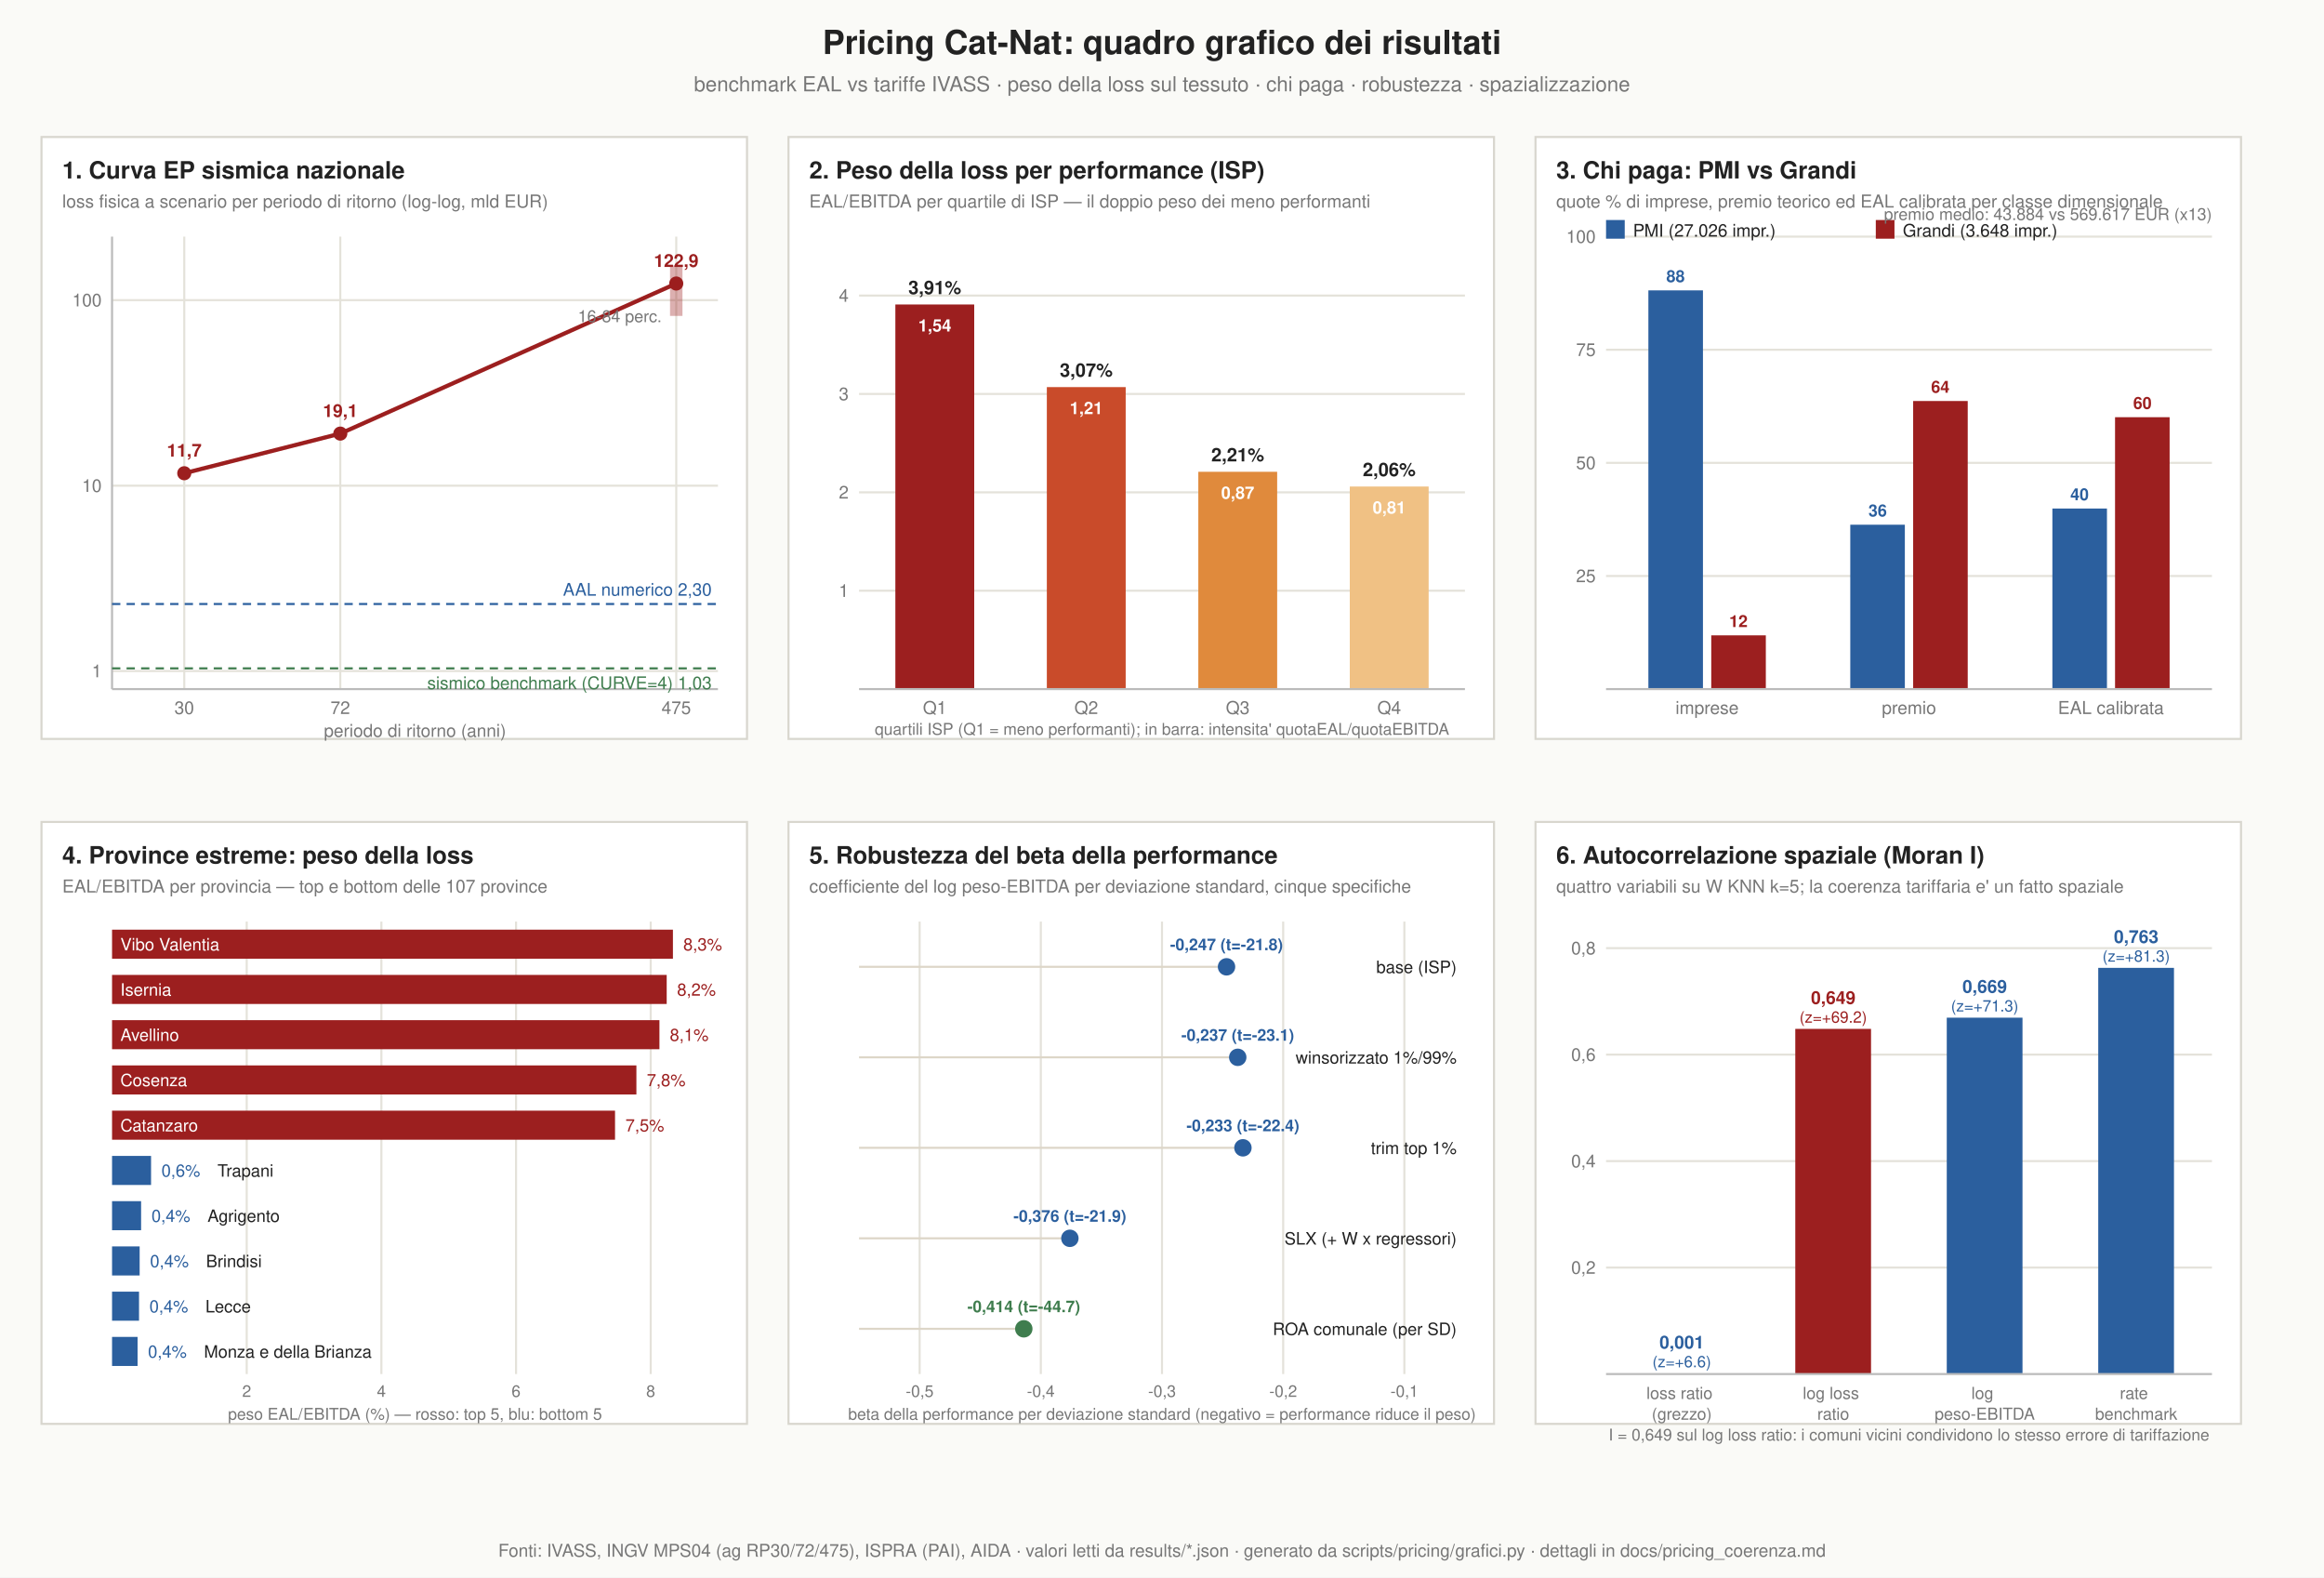
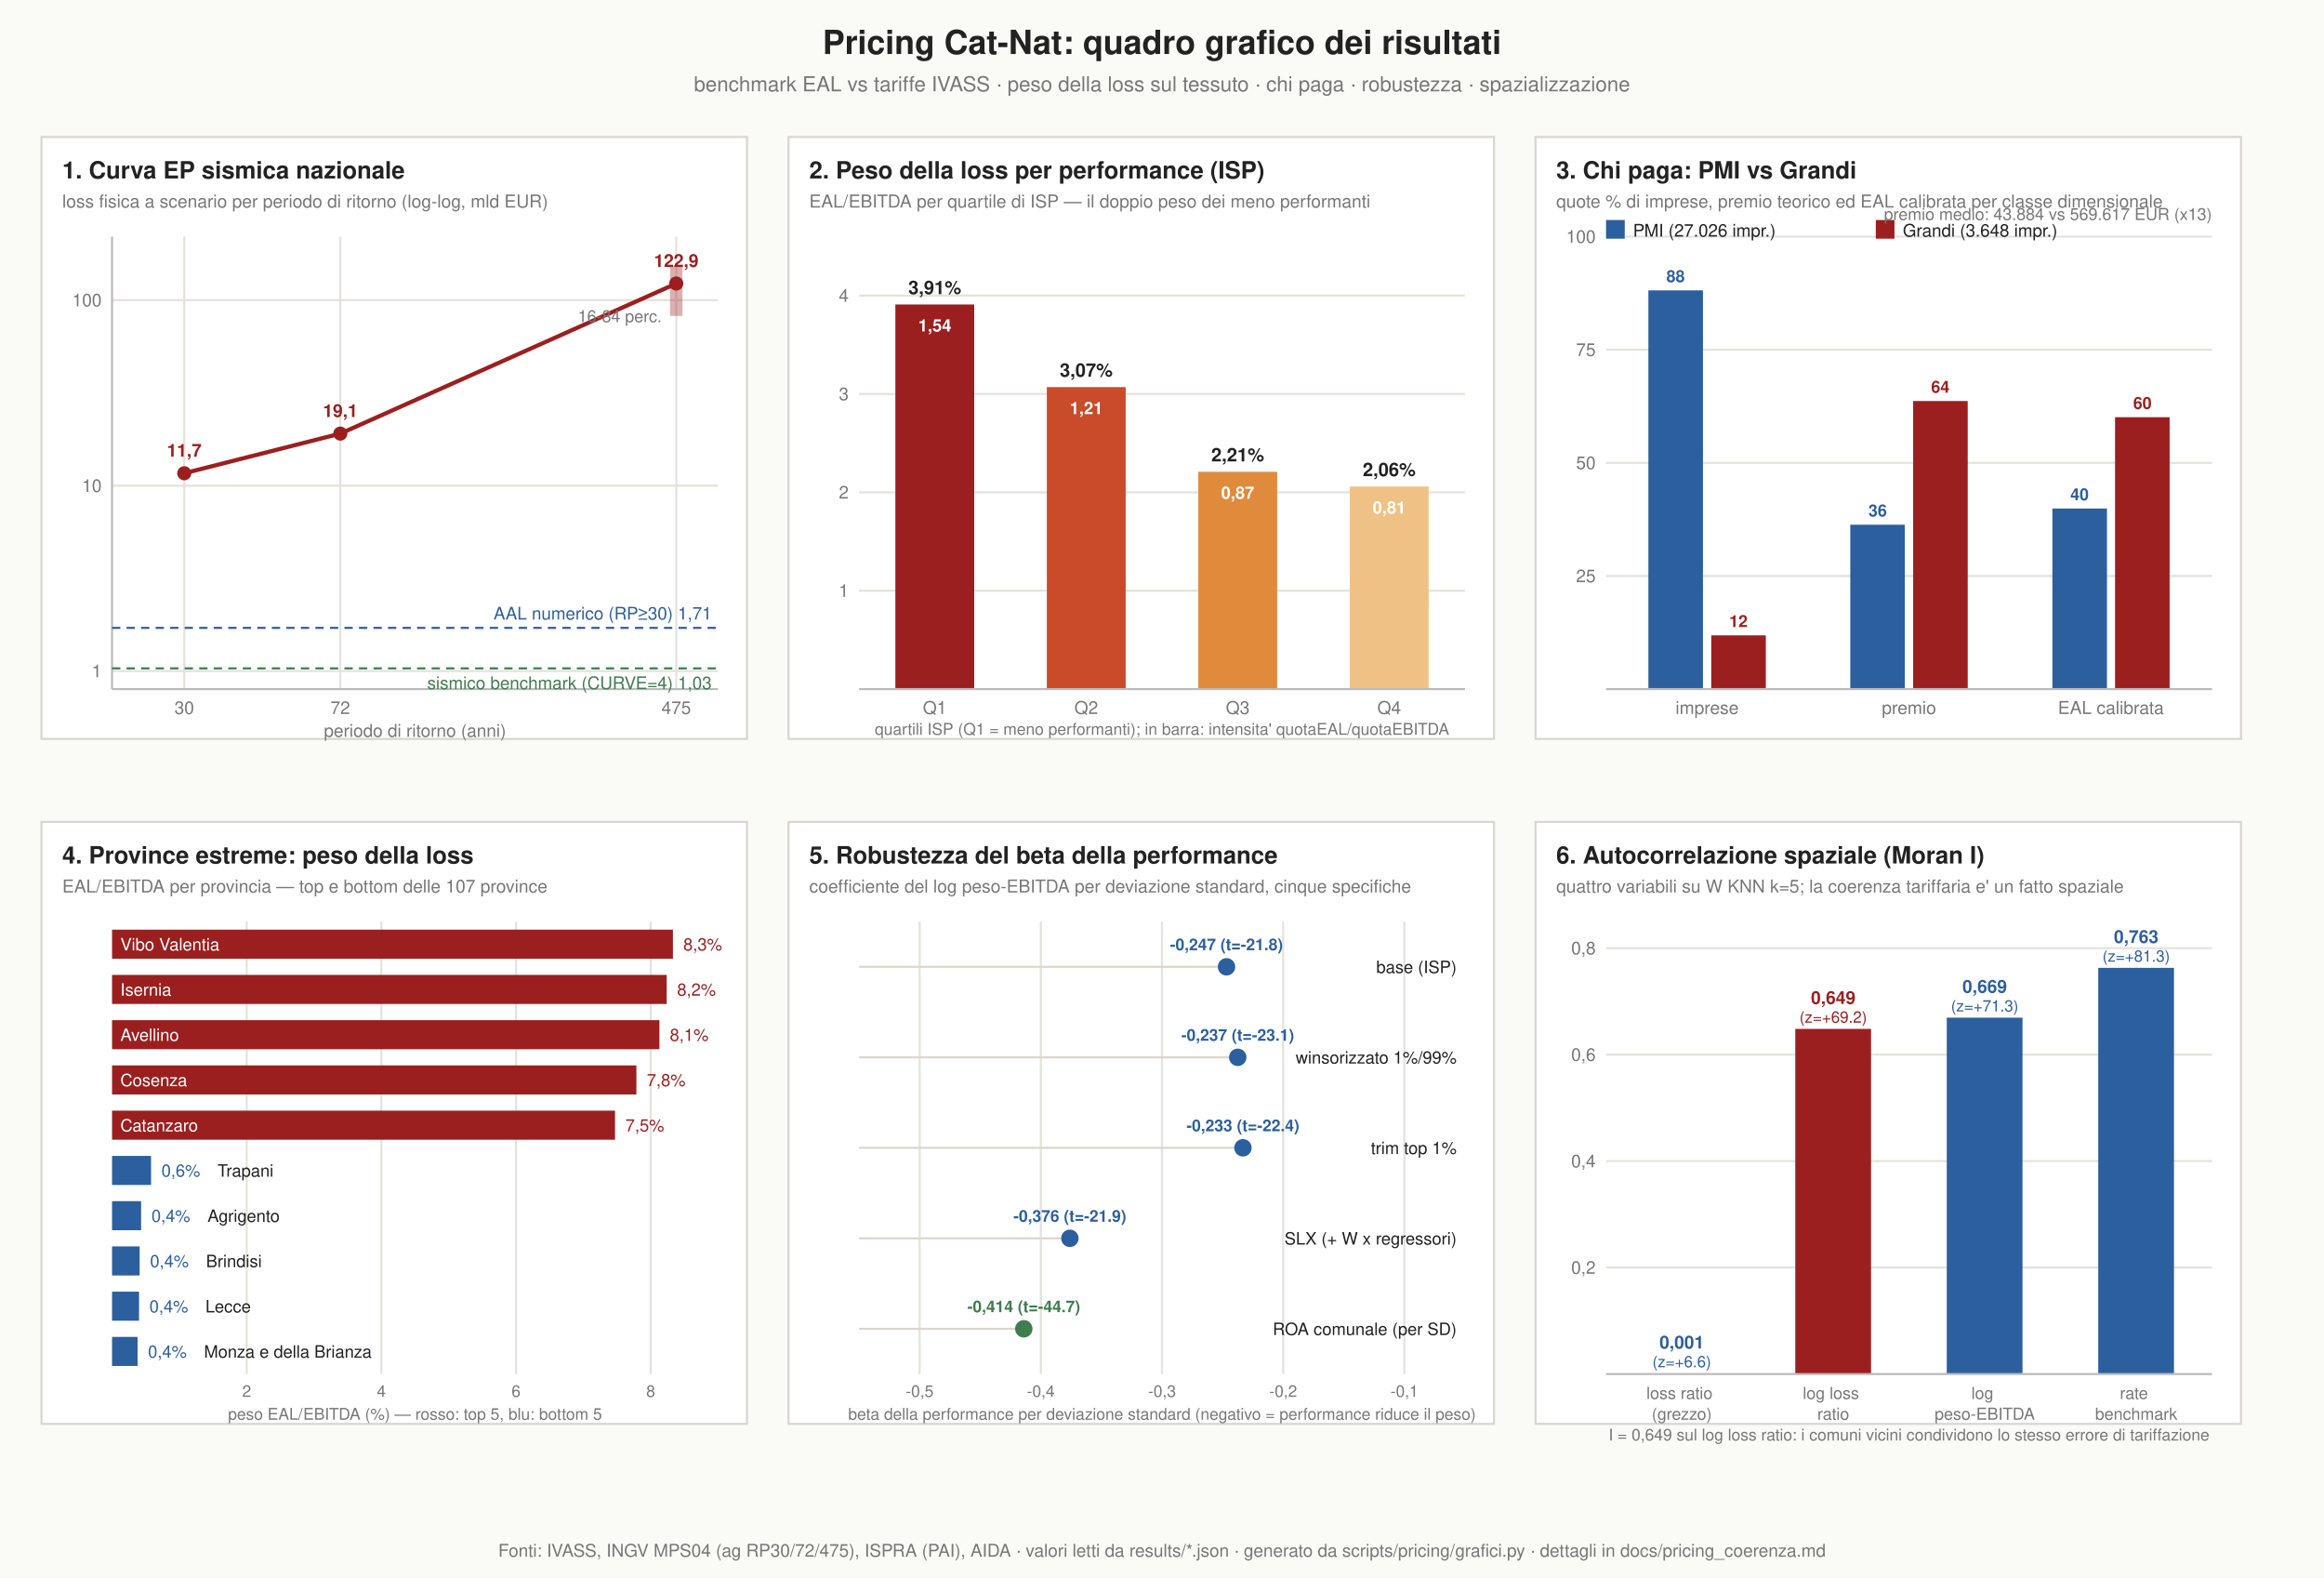
<svg xmlns="http://www.w3.org/2000/svg" width="1120" height="760" viewBox="0 0 1120 760" font-family="Helvetica,Arial,sans-serif">
  <rect width="1120" height="760" fill="#fafaf7" />
  <text x="560.0" y="26.0" font-size="16" font-weight="bold" fill="#222" text-anchor="middle">Pricing Cat-Nat: quadro grafico dei risultati</text>
  <text x="560.0" y="44.0" font-size="10" fill="#777" text-anchor="middle">benchmark EAL vs tariffe IVASS · peso della loss sul tessuto · chi paga · robustezza · spazializzazione</text>
  <rect x="20.0" y="66.0" width="340.0" height="290.0" fill="#ffffff" stroke="#d8d6ce" />
  <text x="30.0" y="86.0" font-size="11.5" font-weight="bold" fill="#222" text-anchor="start">1. Curva EP sismica nazionale</text>
  <text x="30.0" y="100.0" font-size="8.6" fill="#777" text-anchor="start">loss fisica a scenario per periodo di ritorno (log-log, mld EUR)</text>
  <line x1="54.0" y1="323.3" x2="346.0" y2="323.3" stroke="#e4e2da" stroke-width="1" />
  <text x="49.0" y="326.3" font-size="8.5" fill="#777" text-anchor="end">1</text>
  <line x1="54.0" y1="234.0" x2="346.0" y2="234.0" stroke="#e4e2da" stroke-width="1" />
  <text x="49.0" y="237.0" font-size="8.5" fill="#777" text-anchor="end">10</text>
  <line x1="54.0" y1="144.6" x2="346.0" y2="144.6" stroke="#e4e2da" stroke-width="1" />
  <text x="49.0" y="147.6" font-size="8.5" fill="#777" text-anchor="end">100</text>
  <line x1="88.8" y1="114.0" x2="88.8" y2="332.0" stroke="#e4e2da" stroke-width="1" />
  <text x="88.8" y="344.0" font-size="8.5" fill="#777" text-anchor="middle">30</text>
  <line x1="164.0" y1="114.0" x2="164.0" y2="332.0" stroke="#e4e2da" stroke-width="1" />
  <text x="164.0" y="344.0" font-size="8.5" fill="#777" text-anchor="middle">72</text>
  <line x1="325.9" y1="114.0" x2="325.9" y2="332.0" stroke="#e4e2da" stroke-width="1" />
  <text x="325.9" y="344.0" font-size="8.5" fill="#777" text-anchor="middle">475</text>
  <line x1="54.0" y1="114.0" x2="54.0" y2="332.0" stroke="#bbb" stroke-width="1" />
  <line x1="54.0" y1="332.0" x2="346.0" y2="332.0" stroke="#bbb" stroke-width="1" />
  <text x="200.0" y="355.0" font-size="8.5" fill="#777" text-anchor="middle">periodo di ritorno (anni)</text>
  <polyline points="88.8,228.0 164.0,208.9 325.9,136.6" fill="none" stroke="#9c1f1f" stroke-width="2" />
  <circle cx="88.8" cy="228.0" r="3.4" fill="#9c1f1f" />
  <text x="88.8" y="220.0" font-size="8.6" font-weight="bold" fill="#9c1f1f" text-anchor="middle">11,7</text>
  <circle cx="164.0" cy="208.9" r="3.4" fill="#9c1f1f" />
  <text x="164.0" y="200.9" font-size="8.6" font-weight="bold" fill="#9c1f1f" text-anchor="middle">19,1</text>
  <circle cx="325.9" cy="136.6" r="3.4" fill="#9c1f1f" />
  <text x="325.9" y="128.6" font-size="8.6" font-weight="bold" fill="#9c1f1f" text-anchor="middle">122,9</text>
  <line x1="325.9" y1="127.9" x2="325.9" y2="152.2" stroke="#9c1f1f" stroke-width="6" stroke-opacity="0.35" />
  <text x="318.9" y="155.2" font-size="8" fill="#777" text-anchor="end">16-84 perc.</text>
-   <line x1="54.0" y1="291.0" x2="346.0" y2="291.0" stroke="#2b5f9e" stroke-width="1" stroke-dasharray="4,3" />
-   <text x="343.0" y="287.0" font-size="8.4" fill="#2b5f9e" text-anchor="end">AAL numerico 2,30</text>
+   <line x1="54.0" y1="302.5" x2="346.0" y2="302.5" stroke="#2b5f9e" stroke-width="1" stroke-dasharray="4,3" />
+   <text x="343.0" y="298.5" font-size="8.4" fill="#2b5f9e" text-anchor="end">AAL numerico (RP≥30) 1,71</text>
  <line x1="54.0" y1="322.0" x2="346.0" y2="322.0" stroke="#3f7d4e" stroke-width="1" stroke-dasharray="4,3" />
  <text x="343.0" y="332.0" font-size="8.4" fill="#3f7d4e" text-anchor="end">sismico benchmark (CURVE=4) 1,03</text>
  <rect x="380.0" y="66.0" width="340.0" height="290.0" fill="#ffffff" stroke="#d8d6ce" />
  <text x="390.0" y="86.0" font-size="11.5" font-weight="bold" fill="#222" text-anchor="start">2. Peso della loss per performance (ISP)</text>
  <text x="390.0" y="100.0" font-size="8.6" fill="#777" text-anchor="start">EAL/EBITDA per quartile di ISP — il doppio peso dei meno performanti</text>
  <line x1="414.0" y1="284.6" x2="706.0" y2="284.6" stroke="#e4e2da" stroke-width="1" />
  <text x="409.0" y="287.6" font-size="8.5" fill="#777" text-anchor="end">1</text>
  <line x1="414.0" y1="237.2" x2="706.0" y2="237.2" stroke="#e4e2da" stroke-width="1" />
  <text x="409.0" y="240.2" font-size="8.5" fill="#777" text-anchor="end">2</text>
  <line x1="414.0" y1="189.8" x2="706.0" y2="189.8" stroke="#e4e2da" stroke-width="1" />
  <text x="409.0" y="192.8" font-size="8.5" fill="#777" text-anchor="end">3</text>
  <line x1="414.0" y1="142.4" x2="706.0" y2="142.4" stroke="#e4e2da" stroke-width="1" />
  <text x="409.0" y="145.4" font-size="8.5" fill="#777" text-anchor="end">4</text>
  <rect x="431.5" y="146.7" width="38.0" height="185.3" fill="#9c1f1f" stroke="none" />
  <text x="450.5" y="141.7" font-size="9" font-weight="bold" fill="#222" text-anchor="middle">3,91%</text>
  <text x="450.5" y="159.7" font-size="8.2" font-weight="bold" fill="#fff" text-anchor="middle">1,54</text>
  <text x="450.5" y="344.0" font-size="8.6" fill="#777" text-anchor="middle">Q1</text>
  <rect x="504.5" y="186.5" width="38.0" height="145.5" fill="#c94b2a" stroke="none" />
  <text x="523.5" y="181.5" font-size="9" font-weight="bold" fill="#222" text-anchor="middle">3,07%</text>
  <text x="523.5" y="199.5" font-size="8.2" font-weight="bold" fill="#fff" text-anchor="middle">1,21</text>
  <text x="523.5" y="344.0" font-size="8.6" fill="#777" text-anchor="middle">Q2</text>
  <rect x="577.5" y="227.3" width="38.0" height="104.7" fill="#e08a3c" stroke="none" />
  <text x="596.5" y="222.3" font-size="9" font-weight="bold" fill="#222" text-anchor="middle">2,21%</text>
  <text x="596.5" y="240.3" font-size="8.2" font-weight="bold" fill="#fff" text-anchor="middle">0,87</text>
  <text x="596.5" y="344.0" font-size="8.6" fill="#777" text-anchor="middle">Q3</text>
  <rect x="650.5" y="234.4" width="38.0" height="97.6" fill="#f0c184" stroke="none" />
  <text x="669.5" y="229.4" font-size="9" font-weight="bold" fill="#222" text-anchor="middle">2,06%</text>
  <text x="669.5" y="247.4" font-size="8.2" font-weight="bold" fill="#fff" text-anchor="middle">0,81</text>
  <text x="669.5" y="344.0" font-size="8.6" fill="#777" text-anchor="middle">Q4</text>
  <line x1="414.0" y1="332.0" x2="706.0" y2="332.0" stroke="#bbb" stroke-width="1" />
  <text x="560.0" y="354.0" font-size="7.8" fill="#777" text-anchor="middle">quartili ISP (Q1 = meno performanti); in barra: intensita' quotaEAL/quotaEBITDA</text>
  <rect x="740.0" y="66.0" width="340.0" height="290.0" fill="#ffffff" stroke="#d8d6ce" />
  <text x="750.0" y="86.0" font-size="11.5" font-weight="bold" fill="#222" text-anchor="start">3. Chi paga: PMI vs Grandi</text>
  <text x="750.0" y="100.0" font-size="8.6" fill="#777" text-anchor="start">quote % di imprese, premio teorico ed EAL calibrata per classe dimensionale</text>
  <line x1="774.0" y1="277.5" x2="1066.0" y2="277.5" stroke="#e4e2da" stroke-width="1" />
  <text x="769.0" y="280.5" font-size="8.5" fill="#777" text-anchor="end">25</text>
  <line x1="774.0" y1="223.0" x2="1066.0" y2="223.0" stroke="#e4e2da" stroke-width="1" />
  <text x="769.0" y="226.0" font-size="8.5" fill="#777" text-anchor="end">50</text>
  <line x1="774.0" y1="168.5" x2="1066.0" y2="168.5" stroke="#e4e2da" stroke-width="1" />
  <text x="769.0" y="171.5" font-size="8.5" fill="#777" text-anchor="end">75</text>
  <line x1="774.0" y1="114.0" x2="1066.0" y2="114.0" stroke="#e4e2da" stroke-width="1" />
  <text x="769.0" y="117.0" font-size="8.5" fill="#777" text-anchor="end">100</text>
  <rect x="794.4" y="139.9" width="26.3" height="192.1" fill="#2b5f9e" stroke="none" />
  <text x="807.5" y="135.9" font-size="8" font-weight="bold" fill="#2b5f9e" text-anchor="middle">88</text>
  <rect x="824.7" y="306.1" width="26.3" height="25.9" fill="#9c1f1f" stroke="none" />
  <text x="837.8" y="302.1" font-size="8" font-weight="bold" fill="#9c1f1f" text-anchor="middle">12</text>
  <text x="822.7" y="344.0" font-size="8.6" fill="#777" text-anchor="middle">imprese</text>
  <rect x="891.7" y="252.8" width="26.3" height="79.2" fill="#2b5f9e" stroke="none" />
  <text x="904.9" y="248.8" font-size="8" font-weight="bold" fill="#2b5f9e" text-anchor="middle">36</text>
  <rect x="922.0" y="193.2" width="26.3" height="138.8" fill="#9c1f1f" stroke="none" />
  <text x="935.1" y="189.2" font-size="8" font-weight="bold" fill="#9c1f1f" text-anchor="middle">64</text>
  <text x="920.0" y="344.0" font-size="8.6" fill="#777" text-anchor="middle">premio</text>
  <rect x="989.1" y="245.0" width="26.3" height="87.0" fill="#2b5f9e" stroke="none" />
  <text x="1002.2" y="241.0" font-size="8" font-weight="bold" fill="#2b5f9e" text-anchor="middle">40</text>
  <rect x="1019.3" y="201.0" width="26.3" height="131.0" fill="#9c1f1f" stroke="none" />
  <text x="1032.5" y="197.0" font-size="8" font-weight="bold" fill="#9c1f1f" text-anchor="middle">60</text>
  <text x="1017.3" y="344.0" font-size="8.6" fill="#777" text-anchor="middle">EAL calibrata</text>
  <line x1="774.0" y1="332.0" x2="1066.0" y2="332.0" stroke="#bbb" stroke-width="1" />
  <rect x="774.0" y="106.0" width="9.0" height="9.0" fill="#2b5f9e" stroke="none" />
  <text x="787.0" y="114.0" font-size="8.4" fill="#222" text-anchor="start">PMI (27.026 impr.)</text>
  <rect x="904.0" y="106.0" width="9.0" height="9.0" fill="#9c1f1f" stroke="none" />
  <text x="917.0" y="114.0" font-size="8.4" fill="#222" text-anchor="start">Grandi (3.648 impr.)</text>
  <text x="1066.0" y="106.0" font-size="8" fill="#777" text-anchor="end">premio medio: 43.884 vs 569.617 EUR (x13)</text>
  <rect x="20.0" y="396.0" width="340.0" height="290.0" fill="#ffffff" stroke="#d8d6ce" />
  <text x="30.0" y="416.0" font-size="11.5" font-weight="bold" fill="#222" text-anchor="start">4. Province estreme: peso della loss</text>
  <text x="30.0" y="430.0" font-size="8.6" fill="#777" text-anchor="start">EAL/EBITDA per provincia — top e bottom delle 107 province</text>
  <line x1="118.9" y1="444.0" x2="118.9" y2="662.0" stroke="#e4e2da" stroke-width="1" />
  <text x="118.9" y="673.0" font-size="7.8" fill="#777" text-anchor="middle">2</text>
  <line x1="183.8" y1="444.0" x2="183.8" y2="662.0" stroke="#e4e2da" stroke-width="1" />
  <text x="183.8" y="673.0" font-size="7.8" fill="#777" text-anchor="middle">4</text>
  <line x1="248.7" y1="444.0" x2="248.7" y2="662.0" stroke="#e4e2da" stroke-width="1" />
  <text x="248.7" y="673.0" font-size="7.8" fill="#777" text-anchor="middle">6</text>
  <line x1="313.6" y1="444.0" x2="313.6" y2="662.0" stroke="#e4e2da" stroke-width="1" />
  <text x="313.6" y="673.0" font-size="7.8" fill="#777" text-anchor="middle">8</text>
  <rect x="54.0" y="447.9" width="270.3" height="14.0" fill="#9c1f1f" stroke="none" />
  <text x="329.3" y="457.9" font-size="8.2" fill="#9c1f1f" text-anchor="start">8,3%</text>
  <text x="58.0" y="457.9" font-size="8.2" fill="#fff" text-anchor="start">Vibo Valentia</text>
  <rect x="54.0" y="469.7" width="267.3" height="14.0" fill="#9c1f1f" stroke="none" />
  <text x="326.3" y="479.7" font-size="8.2" fill="#9c1f1f" text-anchor="start">8,2%</text>
  <text x="58.0" y="479.7" font-size="8.2" fill="#fff" text-anchor="start">Isernia</text>
  <rect x="54.0" y="491.5" width="263.8" height="14.0" fill="#9c1f1f" stroke="none" />
  <text x="322.8" y="501.5" font-size="8.2" fill="#9c1f1f" text-anchor="start">8,1%</text>
  <text x="58.0" y="501.5" font-size="8.2" fill="#fff" text-anchor="start">Avellino</text>
  <rect x="54.0" y="513.3" width="252.7" height="14.0" fill="#9c1f1f" stroke="none" />
  <text x="311.7" y="523.3" font-size="8.2" fill="#9c1f1f" text-anchor="start">7,8%</text>
  <text x="58.0" y="523.3" font-size="8.2" fill="#fff" text-anchor="start">Cosenza</text>
  <rect x="54.0" y="535.1" width="242.4" height="14.0" fill="#9c1f1f" stroke="none" />
  <text x="301.4" y="545.1" font-size="8.2" fill="#9c1f1f" text-anchor="start">7,5%</text>
  <text x="58.0" y="545.1" font-size="8.2" fill="#fff" text-anchor="start">Catanzaro</text>
  <rect x="54.0" y="556.9" width="18.8" height="14.0" fill="#2b5f9e" stroke="none" />
  <text x="77.8" y="566.9" font-size="8.2" fill="#2b5f9e" text-anchor="start">0,6%</text>
  <text x="104.8" y="566.9" font-size="8.2" fill="#222" text-anchor="start">Trapani</text>
  <rect x="54.0" y="578.7" width="14.0" height="14.0" fill="#2b5f9e" stroke="none" />
  <text x="73.0" y="588.7" font-size="8.2" fill="#2b5f9e" text-anchor="start">0,4%</text>
  <text x="100.0" y="588.7" font-size="8.2" fill="#222" text-anchor="start">Agrigento</text>
  <rect x="54.0" y="600.5" width="13.3" height="14.0" fill="#2b5f9e" stroke="none" />
  <text x="72.3" y="610.5" font-size="8.2" fill="#2b5f9e" text-anchor="start">0,4%</text>
  <text x="99.3" y="610.5" font-size="8.2" fill="#222" text-anchor="start">Brindisi</text>
  <rect x="54.0" y="622.3" width="13.0" height="14.0" fill="#2b5f9e" stroke="none" />
  <text x="72.0" y="632.3" font-size="8.2" fill="#2b5f9e" text-anchor="start">0,4%</text>
  <text x="99.0" y="632.3" font-size="8.2" fill="#222" text-anchor="start">Lecce</text>
  <rect x="54.0" y="644.1" width="12.3" height="14.0" fill="#2b5f9e" stroke="none" />
  <text x="71.3" y="654.1" font-size="8.2" fill="#2b5f9e" text-anchor="start">0,4%</text>
  <text x="98.3" y="654.1" font-size="8.2" fill="#222" text-anchor="start">Monza e della Brianza</text>
  <text x="200.0" y="684.0" font-size="7.8" fill="#777" text-anchor="middle">peso EAL/EBITDA (%) — rosso: top 5, blu: bottom 5</text>
  <rect x="380.0" y="396.0" width="340.0" height="290.0" fill="#ffffff" stroke="#d8d6ce" />
  <text x="390.0" y="416.0" font-size="11.5" font-weight="bold" fill="#222" text-anchor="start">5. Robustezza del beta della performance</text>
  <text x="390.0" y="430.0" font-size="8.6" fill="#777" text-anchor="start">coefficiente del log peso-EBITDA per deviazione standard, cinque specifiche</text>
  <line x1="443.2" y1="444.0" x2="443.2" y2="662.0" stroke="#e4e2da" stroke-width="1" />
  <text x="443.2" y="673.0" font-size="7.8" fill="#777" text-anchor="middle">-0,5</text>
  <line x1="501.6" y1="444.0" x2="501.6" y2="662.0" stroke="#e4e2da" stroke-width="1" />
  <text x="501.6" y="673.0" font-size="7.8" fill="#777" text-anchor="middle">-0,4</text>
  <line x1="560.0" y1="444.0" x2="560.0" y2="662.0" stroke="#e4e2da" stroke-width="1" />
  <text x="560.0" y="673.0" font-size="7.8" fill="#777" text-anchor="middle">-0,3</text>
  <line x1="618.4" y1="444.0" x2="618.4" y2="662.0" stroke="#e4e2da" stroke-width="1" />
  <text x="618.4" y="673.0" font-size="7.8" fill="#777" text-anchor="middle">-0,2</text>
  <line x1="676.8" y1="444.0" x2="676.8" y2="662.0" stroke="#e4e2da" stroke-width="1" />
  <text x="676.8" y="673.0" font-size="7.8" fill="#777" text-anchor="middle">-0,1</text>
  <text x="702.0" y="468.8" font-size="8.2" fill="#222" text-anchor="end">base (ISP)</text>
  <line x1="414.0" y1="465.8" x2="591.1" y2="465.8" stroke="#ddd6c8" stroke-width="1" />
  <circle cx="591.1" cy="465.8" r="4.2" fill="#2b5f9e" />
  <text x="591.1" y="457.8" font-size="7.8" font-weight="bold" fill="#2b5f9e" text-anchor="middle">-0,247 (t=-21.8)</text>
  <text x="702.0" y="512.4" font-size="8.2" fill="#222" text-anchor="end">winsorizzato 1%/99%</text>
  <line x1="414.0" y1="509.4" x2="596.5" y2="509.4" stroke="#ddd6c8" stroke-width="1" />
  <circle cx="596.5" cy="509.4" r="4.2" fill="#2b5f9e" />
  <text x="596.5" y="501.4" font-size="7.8" font-weight="bold" fill="#2b5f9e" text-anchor="middle">-0,237 (t=-23.1)</text>
  <text x="702.0" y="556.0" font-size="8.2" fill="#222" text-anchor="end">trim top 1%</text>
  <line x1="414.0" y1="553.0" x2="599.0" y2="553.0" stroke="#ddd6c8" stroke-width="1" />
  <circle cx="599.0" cy="553.0" r="4.2" fill="#2b5f9e" />
  <text x="599.0" y="545.0" font-size="7.8" font-weight="bold" fill="#2b5f9e" text-anchor="middle">-0,233 (t=-22.4)</text>
  <text x="702.0" y="599.6" font-size="8.2" fill="#222" text-anchor="end">SLX (+ W x regressori)</text>
  <line x1="414.0" y1="596.6" x2="515.6" y2="596.6" stroke="#ddd6c8" stroke-width="1" />
  <circle cx="515.6" cy="596.6" r="4.2" fill="#2b5f9e" />
  <text x="515.6" y="588.6" font-size="7.8" font-weight="bold" fill="#2b5f9e" text-anchor="middle">-0,376 (t=-21.9)</text>
  <text x="702.0" y="643.2" font-size="8.2" fill="#222" text-anchor="end">ROA comunale (per SD)</text>
  <line x1="414.0" y1="640.2" x2="493.4" y2="640.2" stroke="#ddd6c8" stroke-width="1" />
  <circle cx="493.4" cy="640.2" r="4.2" fill="#3f7d4e" />
  <text x="493.4" y="632.2" font-size="7.8" font-weight="bold" fill="#3f7d4e" text-anchor="middle">-0,414 (t=-44.7)</text>
  <text x="560.0" y="684.0" font-size="7.8" fill="#777" text-anchor="middle">beta della performance per deviazione standard (negativo = performance riduce il peso)</text>
  <rect x="740.0" y="396.0" width="340.0" height="290.0" fill="#ffffff" stroke="#d8d6ce" />
  <text x="750.0" y="416.0" font-size="11.5" font-weight="bold" fill="#222" text-anchor="start">6. Autocorrelazione spaziale (Moran I)</text>
  <text x="750.0" y="430.0" font-size="8.6" fill="#777" text-anchor="start">quattro variabili su W KNN k=5; la coerenza tariffaria e' un fatto spaziale</text>
  <line x1="774.0" y1="610.7" x2="1066.0" y2="610.7" stroke="#e4e2da" stroke-width="1" />
  <text x="769.0" y="613.7" font-size="8.5" fill="#777" text-anchor="end">0,2</text>
  <line x1="774.0" y1="559.4" x2="1066.0" y2="559.4" stroke="#e4e2da" stroke-width="1" />
  <text x="769.0" y="562.4" font-size="8.5" fill="#777" text-anchor="end">0,4</text>
  <line x1="774.0" y1="508.1" x2="1066.0" y2="508.1" stroke="#e4e2da" stroke-width="1" />
  <text x="769.0" y="511.1" font-size="8.5" fill="#777" text-anchor="end">0,6</text>
  <line x1="774.0" y1="456.8" x2="1066.0" y2="456.8" stroke="#e4e2da" stroke-width="1" />
  <text x="769.0" y="459.8" font-size="8.5" fill="#777" text-anchor="end">0,8</text>
  <rect x="792.2" y="661.7" width="36.5" height="0.3" fill="#2b5f9e" stroke="none" />
  <text x="810.5" y="649.7" font-size="8.6" font-weight="bold" fill="#2b5f9e" text-anchor="middle">0,001</text>
  <text x="810.5" y="658.7" font-size="7.6" fill="#2b5f9e" text-anchor="middle">(z=+6.6)</text>
  <text font-size="8" fill="#777" text-anchor="middle">
    <tspan x="810.5" y="674.0">loss ratio</tspan>
    <tspan x="810.5" dy="10">(grezzo)</tspan>
  </text>
  <rect x="865.2" y="495.7" width="36.5" height="166.3" fill="#9c1f1f" stroke="none" />
  <text x="883.5" y="483.7" font-size="8.6" font-weight="bold" fill="#9c1f1f" text-anchor="middle">0,649</text>
  <text x="883.5" y="492.7" font-size="7.6" fill="#9c1f1f" text-anchor="middle">(z=+69.2)</text>
  <text font-size="8" fill="#777" text-anchor="middle">
    <tspan x="883.5" y="674.0">log loss</tspan>
    <tspan x="883.5" dy="10">ratio</tspan>
  </text>
  <rect x="938.2" y="490.3" width="36.5" height="171.7" fill="#2b5f9e" stroke="none" />
  <text x="956.5" y="478.3" font-size="8.6" font-weight="bold" fill="#2b5f9e" text-anchor="middle">0,669</text>
  <text x="956.5" y="487.3" font-size="7.6" fill="#2b5f9e" text-anchor="middle">(z=+71.3)</text>
  <text font-size="8" fill="#777" text-anchor="middle">
    <tspan x="956.5" y="674.0">log</tspan>
    <tspan x="956.5" dy="10">peso-EBITDA</tspan>
  </text>
  <rect x="1011.2" y="466.3" width="36.5" height="195.7" fill="#2b5f9e" stroke="none" />
  <text x="1029.5" y="454.3" font-size="8.6" font-weight="bold" fill="#2b5f9e" text-anchor="middle">0,763</text>
  <text x="1029.5" y="463.3" font-size="7.6" fill="#2b5f9e" text-anchor="middle">(z=+81.3)</text>
  <text font-size="8" fill="#777" text-anchor="middle">
    <tspan x="1029.5" y="674.0">rate</tspan>
    <tspan x="1029.5" dy="10">benchmark</tspan>
  </text>
  <line x1="774.0" y1="662.0" x2="1066.0" y2="662.0" stroke="#bbb" stroke-width="1" />
  <text x="920.0" y="694.0" font-size="7.8" fill="#777" text-anchor="middle">I = 0,649 sul log loss ratio: i comuni vicini condividono lo stesso errore di tariffazione</text>
  <text x="560.0" y="750.0" font-size="8.5" fill="#777" text-anchor="middle">Fonti: IVASS, INGV MPS04 (ag RP30/72/475), ISPRA (PAI), AIDA · valori letti da results/*.json · generato da scripts/pricing/grafici.py · dettagli in docs/pricing_coerenza.md</text>
</svg>
